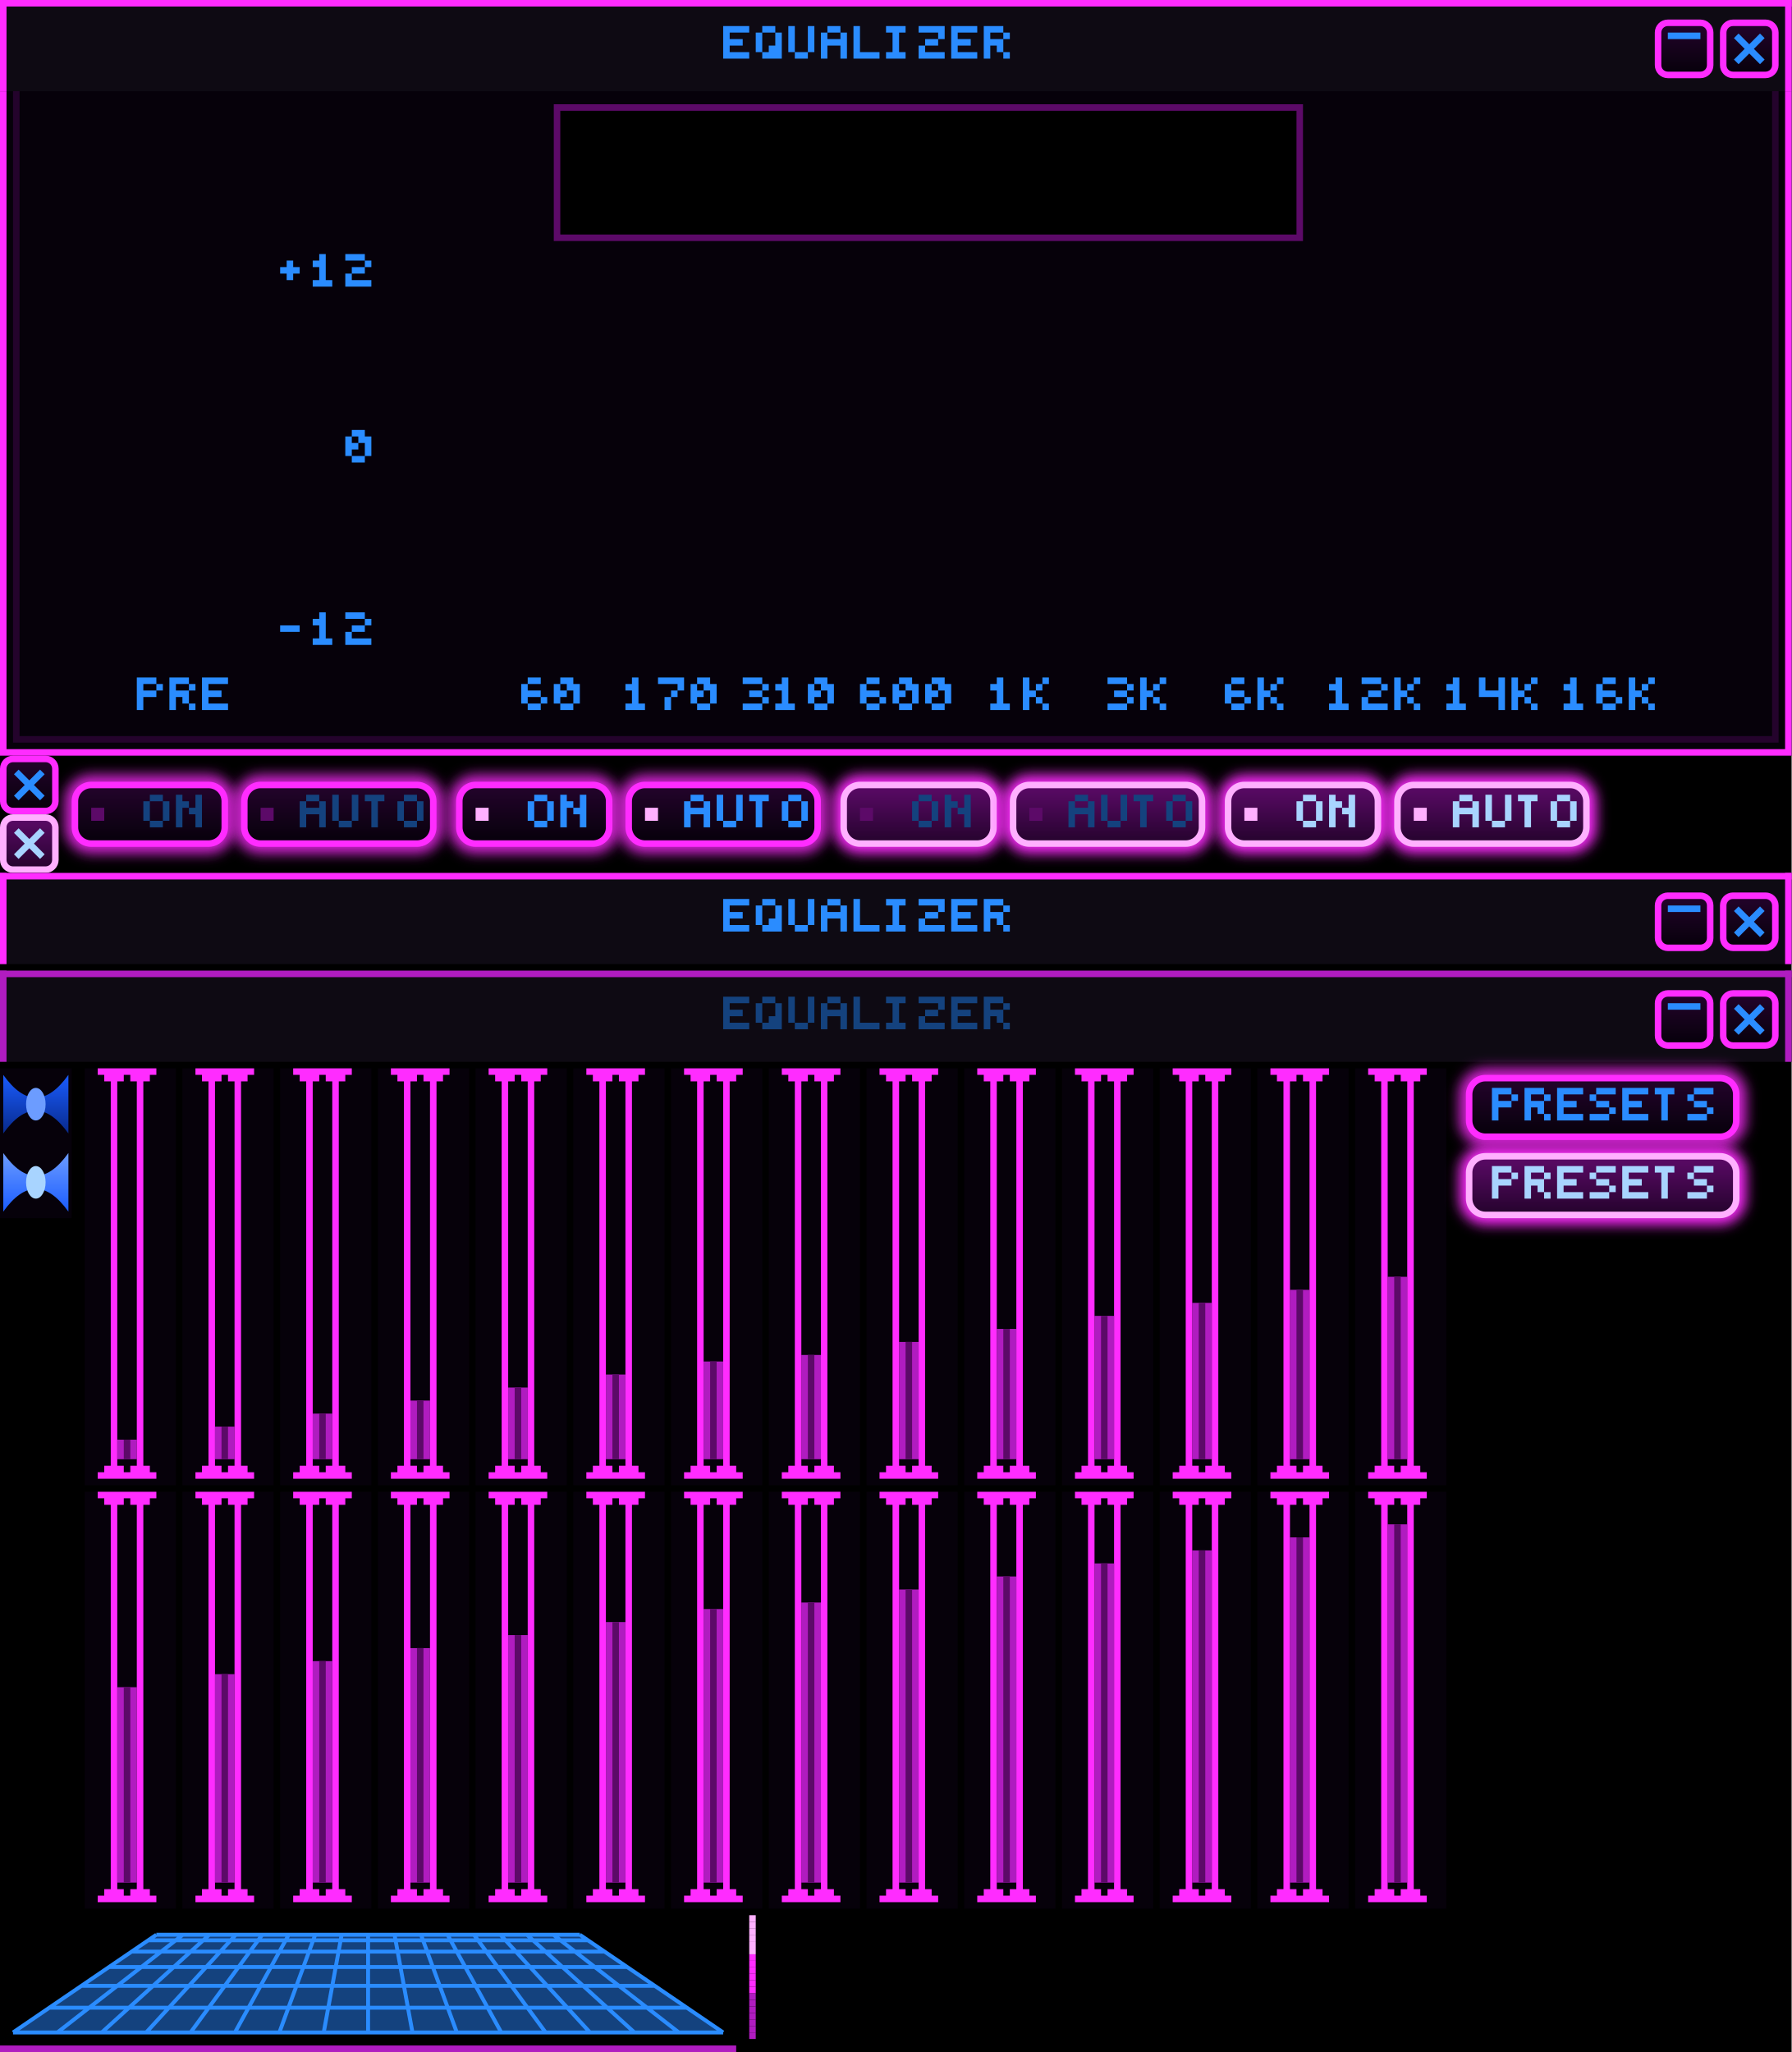
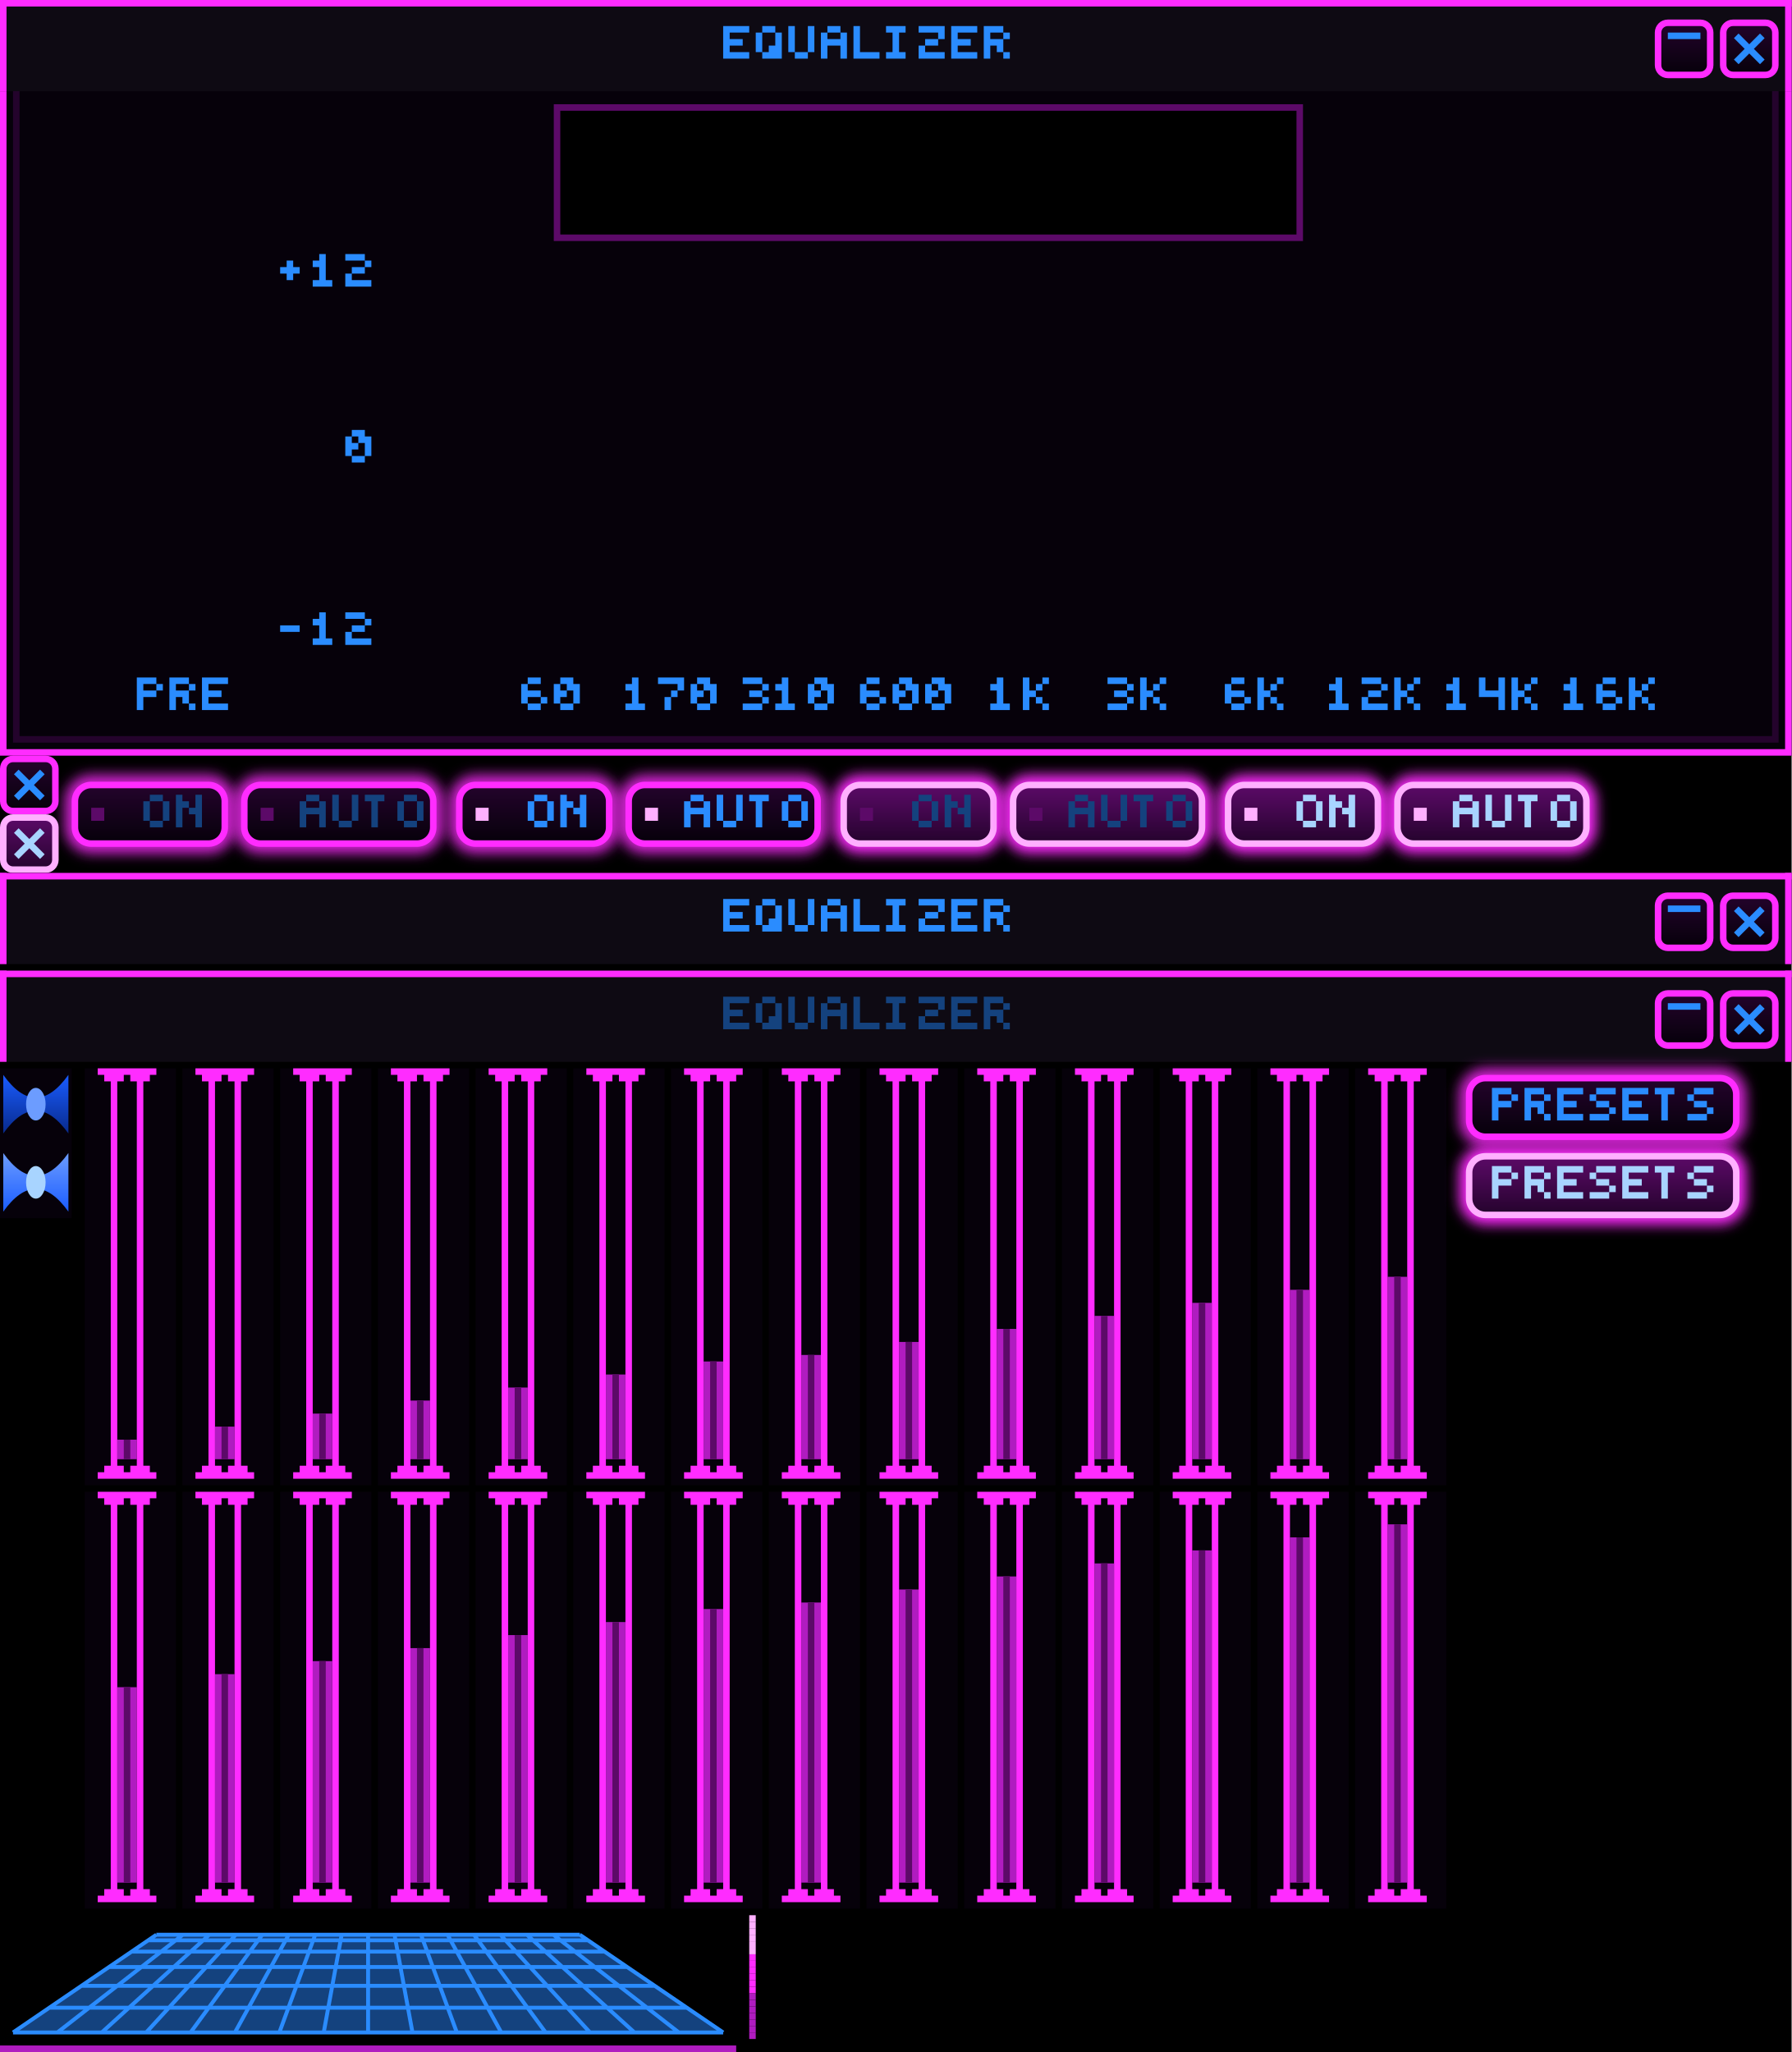
<svg xmlns="http://www.w3.org/2000/svg" width="275" height="315" viewBox="0 0 275 315">
  <defs>
    <linearGradient id="g0" x1="0" y1="0" x2="0" y2="1">
      <stop offset="0" stop-color="#24032c" class="glow-deep-stop" />
      <stop offset="1" stop-color="#06010a" />
    </linearGradient>
    <linearGradient id="g1" x1="0" y1="0" x2="0" y2="1">
      <stop offset="0" stop-color="#5c0a68" class="glow-dim-stop" />
      <stop offset="1" stop-color="#24032c" class="glow-deep-stop" />
    </linearGradient>
    <filter id="glow" x="-50%" y="-50%" width="200%" height="200%">
      <feGaussianBlur stdDeviation="1" />
    </filter>
    <linearGradient id="g3" x1="0" y1="0" x2="0" y2="1">
      <stop offset="0" stop-color="#1a5cff" class="thumb-stop" />
      <stop offset="1" stop-color="#082a8c" class="thumb-dark-stop" />
    </linearGradient>
    <linearGradient id="g4" x1="0" y1="0" x2="0" y2="1">
      <stop offset="0" stop-color="#6c9cff" class="thumb-light-stop" />
      <stop offset="1" stop-color="#1a5cff" class="thumb-stop" />
    </linearGradient>
  </defs>
  <rect x="0" y="0" width="275" height="315" fill="#000000" />
  <rect x="0" y="0" width="275" height="116" fill="#06010a" />
  <path d="M0 0h275v116h-275zM1 1v114h273v-114z" fill="#ff2cff" class="glow" />
  <path d="M2 2h271v112h-271zM3 3v110h269v-110z" fill="#24032c" class="glow-deep" />
  <rect x="0" y="0" width="275" height="14" fill="#0e0a13" />
  <rect x="0" y="0" width="275" height="1" fill="#ff2cff" class="glow" />
  <rect x="0" y="0" width="1" height="14" fill="#ff2cff" class="glow" />
  <rect x="274" y="0" width="1" height="14" fill="#ff2cff" class="glow" />
  <path d="M111 4H115V5H112V6H114V7H112V8H115V9H111zM116 5H117V8H118V7H119V5H120V9H117V8H116zM117 4H119V5H117zM121 4H122V8H124V9H122V8H121zM124 4H125V8H124zM126 5H127V6H129V5H130V9H129V7H127V9H126zM127 4H129V5H127zM131 4H132V8H135V9H131zM136 4H139V5H138V8H139V9H136V8H137V5H136zM141 4H145V6H144V7H142V8H145V9H141V7H142V6H144V5H141zM146 4H150V5H147V6H149V7H147V8H150V9H146zM151 4H154V5H155V6H154V8H155V9H154V8H153V7H152V9H151zM152 5V6H154V5z" fill="#2a8cff" class="ink" />
  <rect x="254.5" y="3.5" width="8" height="8" rx="1.5" fill="url(#g0)" stroke="#ff2cff" class="glow-stroke" />
  <path d="M256 5h5v1h-5z" fill="#2a8cff" class="ink" />
  <rect x="264.5" y="3.5" width="8" height="8" rx="1.5" fill="url(#g0)" stroke="#ff2cff" class="glow-stroke" />
  <path d="M266.5 5.5L270.5 9.5M270.5 5.5L266.5 9.5" fill="none" stroke="#2a8cff" stroke-width="1" class="ink-stroke" />
  <rect x="85" y="16" width="115" height="21" fill="#000000" />
  <path d="M85 16h115v21h-115zM86 17v19h113v-19z" fill="#5c0a68" class="glow-dim" />
  <path d="M21 104H24V105H25V106H24V107H22V109H21zM22 105V106H24V105zM26 104H29V105H30V106H29V108H30V109H29V108H28V107H27V109H26zM27 105V106H29V105zM31 104H35V105H32V106H34V107H32V108H35V109H31z" fill="#2a8cff" class="ink" />
  <path d="M80 105H81V106H83V107H84V108H83V109H81V108H83V107H81V108H80zM81 104H83V105H81zM85 105H86V106H87V107H86V108H88V109H86V108H85zM86 104H88V105H89V108H88V106H87V105H86z" fill="#2a8cff" class="ink" />
  <path d="M96 105H97V104H98V108H99V109H96V108H97V106H96zM101 104H105V106H104V107H103V109H102V107H103V106H104V105H101zM106 105H107V106H108V107H107V108H109V109H107V108H106zM107 104H109V105H110V108H109V106H108V105H107z" fill="#2a8cff" class="ink" />
  <path d="M114 104H117V105H118V106H117V107H118V108H117V109H114V108H117V107H115V106H117V105H114zM119 105H120V104H121V108H122V109H119V108H120V106H119zM124 105H125V106H126V107H125V108H127V109H125V108H124zM125 104H127V105H128V108H127V106H126V105H125z" fill="#2a8cff" class="ink" />
  <path d="M132 105H133V106H135V107H136V108H135V109H133V108H135V107H133V108H132zM133 104H135V105H133zM137 105H138V106H139V107H138V108H140V109H138V108H137zM138 104H140V105H141V108H140V106H139V105H138zM142 105H143V106H144V107H143V108H145V109H143V108H142zM143 104H145V105H146V108H145V106H144V105H143z" fill="#2a8cff" class="ink" />
  <path d="M152 105H153V104H154V108H155V109H152V108H153V106H152zM157 104H158V106H159V107H160V108H161V109H160V108H159V107H158V109H157zM159 105H160V106H159zM160 104H161V105H160z" fill="#2a8cff" class="ink" />
  <path d="M170 104H173V105H174V106H173V107H174V108H173V109H170V108H173V107H171V106H173V105H170zM175 104H176V106H177V107H178V108H179V109H178V108H177V107H176V109H175zM177 105H178V106H177zM178 104H179V105H178z" fill="#2a8cff" class="ink" />
  <path d="M188 105H189V106H191V107H192V108H191V109H189V108H191V107H189V108H188zM189 104H191V105H189zM193 104H194V106H195V107H196V108H197V109H196V108H195V107H194V109H193zM195 105H196V106H195zM196 104H197V105H196z" fill="#2a8cff" class="ink" />
  <path d="M204 105H205V104H206V108H207V109H204V108H205V106H204zM209 104H212V105H213V106H212V107H210V108H213V109H209V107H210V106H212V105H209zM214 104H215V106H216V107H217V108H218V109H217V108H216V107H215V109H214zM216 105H217V106H216zM217 104H218V105H217z" fill="#2a8cff" class="ink" />
  <path d="M222 105H223V104H224V108H225V109H222V108H223V106H222zM227 104H228V106H230V104H231V109H230V107H227zM232 104H233V106H234V107H235V108H236V109H235V108H234V107H233V109H232zM234 105H235V106H234zM235 104H236V105H235z" fill="#2a8cff" class="ink" />
  <path d="M240 105H241V104H242V108H243V109H240V108H241V106H240zM245 105H246V106H248V107H249V108H248V109H246V108H248V107H246V108H245zM246 104H248V105H246zM250 104H251V106H252V107H253V108H254V109H253V108H252V107H251V109H250zM252 105H253V106H252zM253 104H254V105H253z" fill="#2a8cff" class="ink" />
  <path d="M43 41H44V40H45V41H46V42H45V43H44V42H43zM48 40H49V39H50V43H51V44H48V43H49V41H48zM53 39H56V40H57V41H56V42H54V43H57V44H53V42H54V41H56V40H53z" fill="#2a8cff" class="ink" />
  <path d="M53 67H54V68H55V69H54V70H56V71H54V70H53zM54 66H56V67H57V70H56V68H55V67H54z" fill="#2a8cff" class="ink" />
  <path d="M43 96H46V97H43zM48 95H49V94H50V98H51V99H48V98H49V96H48zM53 94H56V95H57V96H56V97H54V98H57V99H53V97H54V96H56V95H53z" fill="#2a8cff" class="ink" />
  <rect x="0.5" y="116.5" width="8" height="8" rx="1.5" fill="url(#g0)" stroke="#ff2cff" class="glow-stroke" />
  <path d="M2.5 118.5L6.5 122.5M6.5 118.5L2.5 122.5" fill="none" stroke="#2a8cff" stroke-width="1" class="ink-stroke" />
  <rect x="0.5" y="125.5" width="8" height="8" rx="1.5" fill="url(#g1)" stroke="#ffb0ff" class="glow-light-stroke" />
  <path d="M2.5 127.5L6.5 131.5M6.5 127.5L2.5 131.5" fill="none" stroke="#a8d4ff" stroke-width="1" class="ink-light-stroke" />
  <rect x="11.5" y="120.5" width="23" height="9" rx="2.5" fill="none" stroke="#ff2cff" stroke-width="3" opacity="0.85" filter="url(#glow)" class="glow-stroke" />
  <rect x="11.5" y="120.5" width="23" height="9" rx="2.5" fill="url(#g0)" stroke="#ff2cff" class="glow-stroke" />
  <rect x="14" y="124" width="2" height="2" fill="#5c0a68" class="glow-dim" />
  <path d="M22 123H23V126H25V127H23V126H22zM23 122H25V123H26V126H25V123H23zM27 122H28V123H29V124H30V122H31V127H30V125H29V124H28V127H27z" fill="#14427e" class="ink-dim" />
  <rect x="129.5" y="120.5" width="23" height="9" rx="2.5" fill="none" stroke="#ff2cff" stroke-width="3" opacity="1" filter="url(#glow)" class="glow-stroke" />
  <rect x="129.5" y="120.5" width="23" height="9" rx="2.5" fill="url(#g1)" stroke="#ffb0ff" class="glow-light-stroke" />
  <rect x="132" y="124" width="2" height="2" fill="#5c0a68" class="glow-dim" />
  <path d="M140 123H141V126H143V127H141V126H140zM141 122H143V123H144V126H143V123H141zM145 122H146V123H147V124H148V122H149V127H148V125H147V124H146V127H145z" fill="#14427e" class="ink-dim" />
  <rect x="70.5" y="120.5" width="23" height="9" rx="2.5" fill="none" stroke="#ff2cff" stroke-width="3" opacity="0.85" filter="url(#glow)" class="glow-stroke" />
  <rect x="70.5" y="120.5" width="23" height="9" rx="2.5" fill="url(#g0)" stroke="#ff2cff" class="glow-stroke" />
  <rect x="73" y="124" width="2" height="2" fill="#ffb0ff" class="glow-light" />
  <path d="M81 123H82V126H84V127H82V126H81zM82 122H84V123H85V126H84V123H82zM86 122H87V123H88V124H89V122H90V127H89V125H88V124H87V127H86z" fill="#2a8cff" class="ink" />
  <rect x="188.5" y="120.5" width="23" height="9" rx="2.5" fill="none" stroke="#ff2cff" stroke-width="3" opacity="1" filter="url(#glow)" class="glow-stroke" />
  <rect x="188.5" y="120.5" width="23" height="9" rx="2.5" fill="url(#g1)" stroke="#ffb0ff" class="glow-light-stroke" />
  <rect x="191" y="124" width="2" height="2" fill="#ffb0ff" class="glow-light" />
  <path d="M199 123H200V126H202V127H200V126H199zM200 122H202V123H203V126H202V123H200zM204 122H205V123H206V124H207V122H208V127H207V125H206V124H205V127H204z" fill="#a8d4ff" class="ink-light" />
  <rect x="37.5" y="120.5" width="29" height="9" rx="2.5" fill="none" stroke="#ff2cff" stroke-width="3" opacity="0.85" filter="url(#glow)" class="glow-stroke" />
  <rect x="37.5" y="120.5" width="29" height="9" rx="2.5" fill="url(#g0)" stroke="#ff2cff" class="glow-stroke" />
  <rect x="40" y="124" width="2" height="2" fill="#5c0a68" class="glow-dim" />
  <path d="M46 123H47V124H49V123H50V127H49V125H47V127H46zM47 122H49V123H47zM51 122H52V126H54V127H52V126H51zM54 122H55V126H54zM56 122H59V123H58V127H57V123H56zM61 123H62V126H64V127H62V126H61zM62 122H64V123H65V126H64V123H62z" fill="#14427e" class="ink-dim" />
  <rect x="155.5" y="120.5" width="29" height="9" rx="2.5" fill="none" stroke="#ff2cff" stroke-width="3" opacity="1" filter="url(#glow)" class="glow-stroke" />
  <rect x="155.5" y="120.5" width="29" height="9" rx="2.5" fill="url(#g1)" stroke="#ffb0ff" class="glow-light-stroke" />
  <rect x="158" y="124" width="2" height="2" fill="#5c0a68" class="glow-dim" />
  <path d="M164 123H165V124H167V123H168V127H167V125H165V127H164zM165 122H167V123H165zM169 122H170V126H172V127H170V126H169zM172 122H173V126H172zM174 122H177V123H176V127H175V123H174zM179 123H180V126H182V127H180V126H179zM180 122H182V123H183V126H182V123H180z" fill="#14427e" class="ink-dim" />
  <rect x="96.5" y="120.5" width="29" height="9" rx="2.5" fill="none" stroke="#ff2cff" stroke-width="3" opacity="0.85" filter="url(#glow)" class="glow-stroke" />
  <rect x="96.5" y="120.5" width="29" height="9" rx="2.5" fill="url(#g0)" stroke="#ff2cff" class="glow-stroke" />
  <rect x="99" y="124" width="2" height="2" fill="#ffb0ff" class="glow-light" />
  <path d="M105 123H106V124H108V123H109V127H108V125H106V127H105zM106 122H108V123H106zM110 122H111V126H113V127H111V126H110zM113 122H114V126H113zM115 122H118V123H117V127H116V123H115zM120 123H121V126H123V127H121V126H120zM121 122H123V123H124V126H123V123H121z" fill="#2a8cff" class="ink" />
  <rect x="214.5" y="120.5" width="29" height="9" rx="2.5" fill="none" stroke="#ff2cff" stroke-width="3" opacity="1" filter="url(#glow)" class="glow-stroke" />
  <rect x="214.5" y="120.5" width="29" height="9" rx="2.5" fill="url(#g1)" stroke="#ffb0ff" class="glow-light-stroke" />
  <rect x="217" y="124" width="2" height="2" fill="#ffb0ff" class="glow-light" />
  <path d="M223 123H224V124H226V123H227V127H226V125H224V127H223zM224 122H226V123H224zM228 122H229V126H231V127H229V126H228zM231 122H232V126H231zM233 122H236V123H235V127H234V123H233zM238 123H239V126H241V127H239V126H238zM239 122H241V123H242V126H241V123H239z" fill="#a8d4ff" class="ink-light" />
  <rect x="0" y="134" width="275" height="14" fill="#0e0a13" />
  <rect x="0" y="134" width="275" height="1" fill="#ff2cff" class="glow" />
  <rect x="0" y="134" width="1" height="14" fill="#ff2cff" class="glow" />
  <rect x="274" y="134" width="1" height="14" fill="#ff2cff" class="glow" />
  <path d="M111 138H115V139H112V140H114V141H112V142H115V143H111zM116 139H117V142H118V141H119V139H120V143H117V142H116zM117 138H119V139H117zM121 138H122V142H124V143H122V142H121zM124 138H125V142H124zM126 139H127V140H129V139H130V143H129V141H127V143H126zM127 138H129V139H127zM131 138H132V142H135V143H131zM136 138H139V139H138V142H139V143H136V142H137V139H136zM141 138H145V140H144V141H142V142H145V143H141V141H142V140H144V139H141zM146 138H150V139H147V140H149V141H147V142H150V143H146zM151 138H154V139H155V140H154V142H155V143H154V142H153V141H152V143H151zM152 139V140H154V139z" fill="#2a8cff" class="ink" />
  <rect x="254.5" y="137.5" width="8" height="8" rx="1.5" fill="url(#g0)" stroke="#ff2cff" class="glow-stroke" />
  <path d="M256 139h5v1h-5z" fill="#2a8cff" class="ink" />
  <rect x="264.5" y="137.5" width="8" height="8" rx="1.5" fill="url(#g0)" stroke="#ff2cff" class="glow-stroke" />
  <path d="M266.5 139.5L270.5 143.5M270.5 139.5L266.5 143.5" fill="none" stroke="#2a8cff" stroke-width="1" class="ink-stroke" />
  <rect x="0" y="149" width="275" height="14" fill="#0e0a13" />
-   <rect x="0" y="149" width="275" height="1" fill="#b01cc0" class="glow-mid" />
-   <rect x="0" y="149" width="1" height="14" fill="#b01cc0" class="glow-mid" />
-   <rect x="274" y="149" width="1" height="14" fill="#b01cc0" class="glow-mid" />
+   <rect x="0" y="149" width="275" height="1" fill="#ff2cff" class="glow" />
+   <rect x="0" y="149" width="1" height="14" fill="#ff2cff" class="glow" />
+   <rect x="274" y="149" width="1" height="14" fill="#ff2cff" class="glow" />
  <path d="M111 153H115V154H112V155H114V156H112V157H115V158H111zM116 154H117V157H118V156H119V154H120V158H117V157H116zM117 153H119V154H117zM121 153H122V157H124V158H122V157H121zM124 153H125V157H124zM126 154H127V155H129V154H130V158H129V156H127V158H126zM127 153H129V154H127zM131 153H132V157H135V158H131zM136 153H139V154H138V157H139V158H136V157H137V154H136zM141 153H145V155H144V156H142V157H145V158H141V156H142V155H144V154H141zM146 153H150V154H147V155H149V156H147V157H150V158H146zM151 153H154V154H155V155H154V157H155V158H154V157H153V156H152V158H151zM152 154V155H154V154z" fill="#14427e" class="ink-dim" />
  <rect x="254.5" y="152.5" width="8" height="8" rx="1.5" fill="url(#g0)" stroke="#ff2cff" class="glow-stroke" />
  <path d="M256 154h5v1h-5z" fill="#2a8cff" class="ink" />
  <rect x="264.5" y="152.5" width="8" height="8" rx="1.5" fill="url(#g0)" stroke="#ff2cff" class="glow-stroke" />
  <path d="M266.5 154.5L270.5 158.5M270.5 154.5L266.5 158.5" fill="none" stroke="#2a8cff" stroke-width="1" class="ink-stroke" />
  <rect x="13" y="164" width="14" height="64" fill="#06010a" />
  <rect x="18" y="221" width="3" height="3" fill="#b01cc0" class="glow-mid" />
  <rect x="19" y="221" width="1" height="3" fill="#5c0a68" class="glow-dim" />
  <path d="M17 167h1V224h-1zM15 164h5v1h-1v1h-1v1h-1v-1h-1v-1h-1zM15 227h5v-1h-1v-1h-1v-1h-1v1h-1v1h-1zM21 167h1V224h-1zM19 164h5v1h-1v1h-1v1h-1v-1h-1v-1h-1zM19 227h5v-1h-1v-1h-1v-1h-1v1h-1v1h-1z" fill="#ff2cff" class="glow" />
  <rect x="28" y="164" width="14" height="64" fill="#06010a" />
  <rect x="33" y="219" width="3" height="5" fill="#b01cc0" class="glow-mid" />
  <rect x="34" y="219" width="1" height="5" fill="#5c0a68" class="glow-dim" />
  <path d="M32 167h1V224h-1zM30 164h5v1h-1v1h-1v1h-1v-1h-1v-1h-1zM30 227h5v-1h-1v-1h-1v-1h-1v1h-1v1h-1zM36 167h1V224h-1zM34 164h5v1h-1v1h-1v1h-1v-1h-1v-1h-1zM34 227h5v-1h-1v-1h-1v-1h-1v1h-1v1h-1z" fill="#ff2cff" class="glow" />
  <rect x="43" y="164" width="14" height="64" fill="#06010a" />
  <rect x="48" y="217" width="3" height="7" fill="#b01cc0" class="glow-mid" />
  <rect x="49" y="217" width="1" height="7" fill="#5c0a68" class="glow-dim" />
  <path d="M47 167h1V224h-1zM45 164h5v1h-1v1h-1v1h-1v-1h-1v-1h-1zM45 227h5v-1h-1v-1h-1v-1h-1v1h-1v1h-1zM51 167h1V224h-1zM49 164h5v1h-1v1h-1v1h-1v-1h-1v-1h-1zM49 227h5v-1h-1v-1h-1v-1h-1v1h-1v1h-1z" fill="#ff2cff" class="glow" />
  <rect x="58" y="164" width="14" height="64" fill="#06010a" />
  <rect x="63" y="215" width="3" height="9" fill="#b01cc0" class="glow-mid" />
  <rect x="64" y="215" width="1" height="9" fill="#5c0a68" class="glow-dim" />
  <path d="M62 167h1V224h-1zM60 164h5v1h-1v1h-1v1h-1v-1h-1v-1h-1zM60 227h5v-1h-1v-1h-1v-1h-1v1h-1v1h-1zM66 167h1V224h-1zM64 164h5v1h-1v1h-1v1h-1v-1h-1v-1h-1zM64 227h5v-1h-1v-1h-1v-1h-1v1h-1v1h-1z" fill="#ff2cff" class="glow" />
  <rect x="73" y="164" width="14" height="64" fill="#06010a" />
  <rect x="78" y="213" width="3" height="11" fill="#b01cc0" class="glow-mid" />
  <rect x="79" y="213" width="1" height="11" fill="#5c0a68" class="glow-dim" />
  <path d="M77 167h1V224h-1zM75 164h5v1h-1v1h-1v1h-1v-1h-1v-1h-1zM75 227h5v-1h-1v-1h-1v-1h-1v1h-1v1h-1zM81 167h1V224h-1zM79 164h5v1h-1v1h-1v1h-1v-1h-1v-1h-1zM79 227h5v-1h-1v-1h-1v-1h-1v1h-1v1h-1z" fill="#ff2cff" class="glow" />
  <rect x="88" y="164" width="14" height="64" fill="#06010a" />
  <rect x="93" y="211" width="3" height="13" fill="#b01cc0" class="glow-mid" />
  <rect x="94" y="211" width="1" height="13" fill="#5c0a68" class="glow-dim" />
  <path d="M92 167h1V224h-1zM90 164h5v1h-1v1h-1v1h-1v-1h-1v-1h-1zM90 227h5v-1h-1v-1h-1v-1h-1v1h-1v1h-1zM96 167h1V224h-1zM94 164h5v1h-1v1h-1v1h-1v-1h-1v-1h-1zM94 227h5v-1h-1v-1h-1v-1h-1v1h-1v1h-1z" fill="#ff2cff" class="glow" />
  <rect x="103" y="164" width="14" height="64" fill="#06010a" />
  <rect x="108" y="209" width="3" height="15" fill="#b01cc0" class="glow-mid" />
  <rect x="109" y="209" width="1" height="15" fill="#5c0a68" class="glow-dim" />
  <path d="M107 167h1V224h-1zM105 164h5v1h-1v1h-1v1h-1v-1h-1v-1h-1zM105 227h5v-1h-1v-1h-1v-1h-1v1h-1v1h-1zM111 167h1V224h-1zM109 164h5v1h-1v1h-1v1h-1v-1h-1v-1h-1zM109 227h5v-1h-1v-1h-1v-1h-1v1h-1v1h-1z" fill="#ff2cff" class="glow" />
  <rect x="118" y="164" width="14" height="64" fill="#06010a" />
  <rect x="123" y="208" width="3" height="16" fill="#b01cc0" class="glow-mid" />
  <rect x="124" y="208" width="1" height="16" fill="#5c0a68" class="glow-dim" />
  <path d="M122 167h1V224h-1zM120 164h5v1h-1v1h-1v1h-1v-1h-1v-1h-1zM120 227h5v-1h-1v-1h-1v-1h-1v1h-1v1h-1zM126 167h1V224h-1zM124 164h5v1h-1v1h-1v1h-1v-1h-1v-1h-1zM124 227h5v-1h-1v-1h-1v-1h-1v1h-1v1h-1z" fill="#ff2cff" class="glow" />
  <rect x="133" y="164" width="14" height="64" fill="#06010a" />
  <rect x="138" y="206" width="3" height="18" fill="#b01cc0" class="glow-mid" />
  <rect x="139" y="206" width="1" height="18" fill="#5c0a68" class="glow-dim" />
  <path d="M137 167h1V224h-1zM135 164h5v1h-1v1h-1v1h-1v-1h-1v-1h-1zM135 227h5v-1h-1v-1h-1v-1h-1v1h-1v1h-1zM141 167h1V224h-1zM139 164h5v1h-1v1h-1v1h-1v-1h-1v-1h-1zM139 227h5v-1h-1v-1h-1v-1h-1v1h-1v1h-1z" fill="#ff2cff" class="glow" />
  <rect x="148" y="164" width="14" height="64" fill="#06010a" />
  <rect x="153" y="204" width="3" height="20" fill="#b01cc0" class="glow-mid" />
  <rect x="154" y="204" width="1" height="20" fill="#5c0a68" class="glow-dim" />
  <path d="M152 167h1V224h-1zM150 164h5v1h-1v1h-1v1h-1v-1h-1v-1h-1zM150 227h5v-1h-1v-1h-1v-1h-1v1h-1v1h-1zM156 167h1V224h-1zM154 164h5v1h-1v1h-1v1h-1v-1h-1v-1h-1zM154 227h5v-1h-1v-1h-1v-1h-1v1h-1v1h-1z" fill="#ff2cff" class="glow" />
  <rect x="163" y="164" width="14" height="64" fill="#06010a" />
  <rect x="168" y="202" width="3" height="22" fill="#b01cc0" class="glow-mid" />
  <rect x="169" y="202" width="1" height="22" fill="#5c0a68" class="glow-dim" />
  <path d="M167 167h1V224h-1zM165 164h5v1h-1v1h-1v1h-1v-1h-1v-1h-1zM165 227h5v-1h-1v-1h-1v-1h-1v1h-1v1h-1zM171 167h1V224h-1zM169 164h5v1h-1v1h-1v1h-1v-1h-1v-1h-1zM169 227h5v-1h-1v-1h-1v-1h-1v1h-1v1h-1z" fill="#ff2cff" class="glow" />
  <rect x="178" y="164" width="14" height="64" fill="#06010a" />
  <rect x="183" y="200" width="3" height="24" fill="#b01cc0" class="glow-mid" />
  <rect x="184" y="200" width="1" height="24" fill="#5c0a68" class="glow-dim" />
  <path d="M182 167h1V224h-1zM180 164h5v1h-1v1h-1v1h-1v-1h-1v-1h-1zM180 227h5v-1h-1v-1h-1v-1h-1v1h-1v1h-1zM186 167h1V224h-1zM184 164h5v1h-1v1h-1v1h-1v-1h-1v-1h-1zM184 227h5v-1h-1v-1h-1v-1h-1v1h-1v1h-1z" fill="#ff2cff" class="glow" />
  <rect x="193" y="164" width="14" height="64" fill="#06010a" />
  <rect x="198" y="198" width="3" height="26" fill="#b01cc0" class="glow-mid" />
  <rect x="199" y="198" width="1" height="26" fill="#5c0a68" class="glow-dim" />
  <path d="M197 167h1V224h-1zM195 164h5v1h-1v1h-1v1h-1v-1h-1v-1h-1zM195 227h5v-1h-1v-1h-1v-1h-1v1h-1v1h-1zM201 167h1V224h-1zM199 164h5v1h-1v1h-1v1h-1v-1h-1v-1h-1zM199 227h5v-1h-1v-1h-1v-1h-1v1h-1v1h-1z" fill="#ff2cff" class="glow" />
  <rect x="208" y="164" width="14" height="64" fill="#06010a" />
  <rect x="213" y="196" width="3" height="28" fill="#b01cc0" class="glow-mid" />
  <rect x="214" y="196" width="1" height="28" fill="#5c0a68" class="glow-dim" />
  <path d="M212 167h1V224h-1zM210 164h5v1h-1v1h-1v1h-1v-1h-1v-1h-1zM210 227h5v-1h-1v-1h-1v-1h-1v1h-1v1h-1zM216 167h1V224h-1zM214 164h5v1h-1v1h-1v1h-1v-1h-1v-1h-1zM214 227h5v-1h-1v-1h-1v-1h-1v1h-1v1h-1z" fill="#ff2cff" class="glow" />
  <rect x="13" y="229" width="14" height="64" fill="#06010a" />
  <rect x="18" y="259" width="3" height="30" fill="#b01cc0" class="glow-mid" />
  <rect x="19" y="259" width="1" height="30" fill="#5c0a68" class="glow-dim" />
  <path d="M17 232h1V289h-1zM15 229h5v1h-1v1h-1v1h-1v-1h-1v-1h-1zM15 292h5v-1h-1v-1h-1v-1h-1v1h-1v1h-1zM21 232h1V289h-1zM19 229h5v1h-1v1h-1v1h-1v-1h-1v-1h-1zM19 292h5v-1h-1v-1h-1v-1h-1v1h-1v1h-1z" fill="#ff2cff" class="glow" />
  <rect x="28" y="229" width="14" height="64" fill="#06010a" />
  <rect x="33" y="257" width="3" height="32" fill="#b01cc0" class="glow-mid" />
  <rect x="34" y="257" width="1" height="32" fill="#5c0a68" class="glow-dim" />
  <path d="M32 232h1V289h-1zM30 229h5v1h-1v1h-1v1h-1v-1h-1v-1h-1zM30 292h5v-1h-1v-1h-1v-1h-1v1h-1v1h-1zM36 232h1V289h-1zM34 229h5v1h-1v1h-1v1h-1v-1h-1v-1h-1zM34 292h5v-1h-1v-1h-1v-1h-1v1h-1v1h-1z" fill="#ff2cff" class="glow" />
  <rect x="43" y="229" width="14" height="64" fill="#06010a" />
  <rect x="48" y="255" width="3" height="34" fill="#b01cc0" class="glow-mid" />
  <rect x="49" y="255" width="1" height="34" fill="#5c0a68" class="glow-dim" />
  <path d="M47 232h1V289h-1zM45 229h5v1h-1v1h-1v1h-1v-1h-1v-1h-1zM45 292h5v-1h-1v-1h-1v-1h-1v1h-1v1h-1zM51 232h1V289h-1zM49 229h5v1h-1v1h-1v1h-1v-1h-1v-1h-1zM49 292h5v-1h-1v-1h-1v-1h-1v1h-1v1h-1z" fill="#ff2cff" class="glow" />
  <rect x="58" y="229" width="14" height="64" fill="#06010a" />
  <rect x="63" y="253" width="3" height="36" fill="#b01cc0" class="glow-mid" />
  <rect x="64" y="253" width="1" height="36" fill="#5c0a68" class="glow-dim" />
  <path d="M62 232h1V289h-1zM60 229h5v1h-1v1h-1v1h-1v-1h-1v-1h-1zM60 292h5v-1h-1v-1h-1v-1h-1v1h-1v1h-1zM66 232h1V289h-1zM64 229h5v1h-1v1h-1v1h-1v-1h-1v-1h-1zM64 292h5v-1h-1v-1h-1v-1h-1v1h-1v1h-1z" fill="#ff2cff" class="glow" />
  <rect x="73" y="229" width="14" height="64" fill="#06010a" />
  <rect x="78" y="251" width="3" height="38" fill="#b01cc0" class="glow-mid" />
  <rect x="79" y="251" width="1" height="38" fill="#5c0a68" class="glow-dim" />
  <path d="M77 232h1V289h-1zM75 229h5v1h-1v1h-1v1h-1v-1h-1v-1h-1zM75 292h5v-1h-1v-1h-1v-1h-1v1h-1v1h-1zM81 232h1V289h-1zM79 229h5v1h-1v1h-1v1h-1v-1h-1v-1h-1zM79 292h5v-1h-1v-1h-1v-1h-1v1h-1v1h-1z" fill="#ff2cff" class="glow" />
  <rect x="88" y="229" width="14" height="64" fill="#06010a" />
  <rect x="93" y="249" width="3" height="40" fill="#b01cc0" class="glow-mid" />
  <rect x="94" y="249" width="1" height="40" fill="#5c0a68" class="glow-dim" />
  <path d="M92 232h1V289h-1zM90 229h5v1h-1v1h-1v1h-1v-1h-1v-1h-1zM90 292h5v-1h-1v-1h-1v-1h-1v1h-1v1h-1zM96 232h1V289h-1zM94 229h5v1h-1v1h-1v1h-1v-1h-1v-1h-1zM94 292h5v-1h-1v-1h-1v-1h-1v1h-1v1h-1z" fill="#ff2cff" class="glow" />
  <rect x="103" y="229" width="14" height="64" fill="#06010a" />
  <rect x="108" y="247" width="3" height="42" fill="#b01cc0" class="glow-mid" />
  <rect x="109" y="247" width="1" height="42" fill="#5c0a68" class="glow-dim" />
  <path d="M107 232h1V289h-1zM105 229h5v1h-1v1h-1v1h-1v-1h-1v-1h-1zM105 292h5v-1h-1v-1h-1v-1h-1v1h-1v1h-1zM111 232h1V289h-1zM109 229h5v1h-1v1h-1v1h-1v-1h-1v-1h-1zM109 292h5v-1h-1v-1h-1v-1h-1v1h-1v1h-1z" fill="#ff2cff" class="glow" />
  <rect x="118" y="229" width="14" height="64" fill="#06010a" />
  <rect x="123" y="246" width="3" height="43" fill="#b01cc0" class="glow-mid" />
  <rect x="124" y="246" width="1" height="43" fill="#5c0a68" class="glow-dim" />
  <path d="M122 232h1V289h-1zM120 229h5v1h-1v1h-1v1h-1v-1h-1v-1h-1zM120 292h5v-1h-1v-1h-1v-1h-1v1h-1v1h-1zM126 232h1V289h-1zM124 229h5v1h-1v1h-1v1h-1v-1h-1v-1h-1zM124 292h5v-1h-1v-1h-1v-1h-1v1h-1v1h-1z" fill="#ff2cff" class="glow" />
  <rect x="133" y="229" width="14" height="64" fill="#06010a" />
  <rect x="138" y="244" width="3" height="45" fill="#b01cc0" class="glow-mid" />
  <rect x="139" y="244" width="1" height="45" fill="#5c0a68" class="glow-dim" />
  <path d="M137 232h1V289h-1zM135 229h5v1h-1v1h-1v1h-1v-1h-1v-1h-1zM135 292h5v-1h-1v-1h-1v-1h-1v1h-1v1h-1zM141 232h1V289h-1zM139 229h5v1h-1v1h-1v1h-1v-1h-1v-1h-1zM139 292h5v-1h-1v-1h-1v-1h-1v1h-1v1h-1z" fill="#ff2cff" class="glow" />
  <rect x="148" y="229" width="14" height="64" fill="#06010a" />
  <rect x="153" y="242" width="3" height="47" fill="#b01cc0" class="glow-mid" />
  <rect x="154" y="242" width="1" height="47" fill="#5c0a68" class="glow-dim" />
  <path d="M152 232h1V289h-1zM150 229h5v1h-1v1h-1v1h-1v-1h-1v-1h-1zM150 292h5v-1h-1v-1h-1v-1h-1v1h-1v1h-1zM156 232h1V289h-1zM154 229h5v1h-1v1h-1v1h-1v-1h-1v-1h-1zM154 292h5v-1h-1v-1h-1v-1h-1v1h-1v1h-1z" fill="#ff2cff" class="glow" />
  <rect x="163" y="229" width="14" height="64" fill="#06010a" />
  <rect x="168" y="240" width="3" height="49" fill="#b01cc0" class="glow-mid" />
  <rect x="169" y="240" width="1" height="49" fill="#5c0a68" class="glow-dim" />
  <path d="M167 232h1V289h-1zM165 229h5v1h-1v1h-1v1h-1v-1h-1v-1h-1zM165 292h5v-1h-1v-1h-1v-1h-1v1h-1v1h-1zM171 232h1V289h-1zM169 229h5v1h-1v1h-1v1h-1v-1h-1v-1h-1zM169 292h5v-1h-1v-1h-1v-1h-1v1h-1v1h-1z" fill="#ff2cff" class="glow" />
  <rect x="178" y="229" width="14" height="64" fill="#06010a" />
  <rect x="183" y="238" width="3" height="51" fill="#b01cc0" class="glow-mid" />
  <rect x="184" y="238" width="1" height="51" fill="#5c0a68" class="glow-dim" />
  <path d="M182 232h1V289h-1zM180 229h5v1h-1v1h-1v1h-1v-1h-1v-1h-1zM180 292h5v-1h-1v-1h-1v-1h-1v1h-1v1h-1zM186 232h1V289h-1zM184 229h5v1h-1v1h-1v1h-1v-1h-1v-1h-1zM184 292h5v-1h-1v-1h-1v-1h-1v1h-1v1h-1z" fill="#ff2cff" class="glow" />
  <rect x="193" y="229" width="14" height="64" fill="#06010a" />
  <rect x="198" y="236" width="3" height="53" fill="#b01cc0" class="glow-mid" />
  <rect x="199" y="236" width="1" height="53" fill="#5c0a68" class="glow-dim" />
  <path d="M197 232h1V289h-1zM195 229h5v1h-1v1h-1v1h-1v-1h-1v-1h-1zM195 292h5v-1h-1v-1h-1v-1h-1v1h-1v1h-1zM201 232h1V289h-1zM199 229h5v1h-1v1h-1v1h-1v-1h-1v-1h-1zM199 292h5v-1h-1v-1h-1v-1h-1v1h-1v1h-1z" fill="#ff2cff" class="glow" />
  <rect x="208" y="229" width="14" height="64" fill="#06010a" />
  <rect x="213" y="234" width="3" height="55" fill="#b01cc0" class="glow-mid" />
  <rect x="214" y="234" width="1" height="55" fill="#5c0a68" class="glow-dim" />
  <path d="M212 232h1V289h-1zM210 229h5v1h-1v1h-1v1h-1v-1h-1v-1h-1zM210 292h5v-1h-1v-1h-1v-1h-1v1h-1v1h-1zM216 232h1V289h-1zM214 229h5v1h-1v1h-1v1h-1v-1h-1v-1h-1zM214 292h5v-1h-1v-1h-1v-1h-1v1h-1v1h-1z" fill="#ff2cff" class="glow" />
  <rect x="0" y="164" width="11" height="23" fill="#06010a" />
  <path d="M0.5 165Q5.5 172 10.5 165V174Q5.5 167 0.5 174Z" fill="url(#g3)" />
  <ellipse cx="5.5" cy="169.5" rx="1.5" ry="2.5" fill="#6c9cff" class="thumb-light" />
  <path d="M0.5 177Q5.5 184 10.5 177V186Q5.5 179 0.5 186Z" fill="url(#g4)" />
  <ellipse cx="5.5" cy="181.5" rx="1.5" ry="2.5" fill="#a8d4ff" class="ink-light" />
  <rect x="225.5" y="165.5" width="41" height="9" rx="2.5" fill="none" stroke="#ff2cff" stroke-width="3" opacity="0.85" filter="url(#glow)" class="glow-stroke" />
  <rect x="225.5" y="165.5" width="41" height="9" rx="2.5" fill="url(#g0)" stroke="#ff2cff" class="glow-stroke" />
  <path d="M229 167H232V168H233V169H232V170H230V172H229zM230 168V169H232V168zM234 167H237V168H238V169H237V171H238V172H237V171H236V170H235V172H234zM235 168V169H237V168zM239 167H243V168H240V169H242V170H240V171H243V172H239zM244 168H245V169H247V170H248V171H247V172H244V171H247V170H245V169H244zM245 167H248V168H245zM249 167H253V168H250V169H252V170H250V171H253V172H249zM254 167H257V168H256V172H255V168H254zM259 168H260V169H262V170H263V171H262V172H259V171H262V170H260V169H259zM260 167H263V168H260z" fill="#2a8cff" class="ink" />
  <rect x="225.5" y="177.5" width="41" height="9" rx="2.5" fill="none" stroke="#ff2cff" stroke-width="3" opacity="1" filter="url(#glow)" class="glow-stroke" />
  <rect x="225.5" y="177.5" width="41" height="9" rx="2.5" fill="url(#g1)" stroke="#ffb0ff" class="glow-light-stroke" />
  <path d="M229 179H232V180H233V181H232V182H230V184H229zM230 180V181H232V180zM234 179H237V180H238V181H237V183H238V184H237V183H236V182H235V184H234zM235 180V181H237V180zM239 179H243V180H240V181H242V182H240V183H243V184H239zM244 180H245V181H247V182H248V183H247V184H244V183H247V182H245V181H244zM245 179H248V180H245zM249 179H253V180H250V181H252V182H250V183H253V184H249zM254 179H257V180H256V184H255V180H254zM259 180H260V181H262V182H263V183H262V184H259V183H262V182H260V181H259zM260 179H263V180H260z" fill="#a8d4ff" class="ink-light" />
  <rect x="0" y="294" width="113" height="19" fill="#000000" />
  <path d="M24 297H89L111 312H2Z" fill="#14427e" class="ink-dim" />
  <path d="M24.00 297L2.00 312M28.06 297L8.81 312M32.12 297L15.62 312M36.19 297L22.44 312M40.25 297L29.25 312M44.31 297L36.06 312M48.38 297L42.88 312M52.44 297L49.69 312M56.50 297L56.50 312M60.56 297L63.31 312M64.62 297L70.12 312M68.69 297L76.94 312M72.75 297L83.75 312M76.81 297L90.56 312M80.88 297L97.38 312M84.94 297L104.19 312M89.00 297L111.00 312M24.00 297.00H89.00M22.75 297.85H90.25M20.21 299.59H92.79M16.74 301.95H96.26M12.50 304.84H100.50M7.57 308.20H105.43M2.00 312.00H111.00" fill="none" stroke="#2a8cff" stroke-width="0.6" class="ink-stroke" />
  <rect x="115" y="294" width="1" height="1" fill="#ffb0ff" class="glow-light" />
  <rect x="115" y="295" width="1" height="1" fill="#ffb0ff" class="glow-light" />
  <rect x="115" y="296" width="1" height="1" fill="#ffb0ff" class="glow-light" />
  <rect x="115" y="297" width="1" height="1" fill="#ffb0ff" class="glow-light" />
  <rect x="115" y="298" width="1" height="1" fill="#ffb0ff" class="glow-light" />
  <rect x="115" y="299" width="1" height="1" fill="#ffb0ff" class="glow-light" />
  <rect x="115" y="300" width="1" height="1" fill="#ff2cff" class="glow" />
  <rect x="115" y="301" width="1" height="1" fill="#ff2cff" class="glow" />
  <rect x="115" y="302" width="1" height="1" fill="#ff2cff" class="glow" />
  <rect x="115" y="303" width="1" height="1" fill="#ff2cff" class="glow" />
  <rect x="115" y="304" width="1" height="1" fill="#ff2cff" class="glow" />
  <rect x="115" y="305" width="1" height="1" fill="#ff2cff" class="glow" />
  <rect x="115" y="306" width="1" height="1" fill="#b01cc0" class="glow-mid" />
  <rect x="115" y="307" width="1" height="1" fill="#b01cc0" class="glow-mid" />
  <rect x="115" y="308" width="1" height="1" fill="#b01cc0" class="glow-mid" />
  <rect x="115" y="309" width="1" height="1" fill="#b01cc0" class="glow-mid" />
  <rect x="115" y="310" width="1" height="1" fill="#b01cc0" class="glow-mid" />
  <rect x="115" y="311" width="1" height="1" fill="#b01cc0" class="glow-mid" />
  <rect x="115" y="312" width="1" height="1" fill="#b01cc0" class="glow-mid" />
  <rect x="0" y="314" width="113" height="1" fill="#b01cc0" class="glow-mid" />
</svg>
